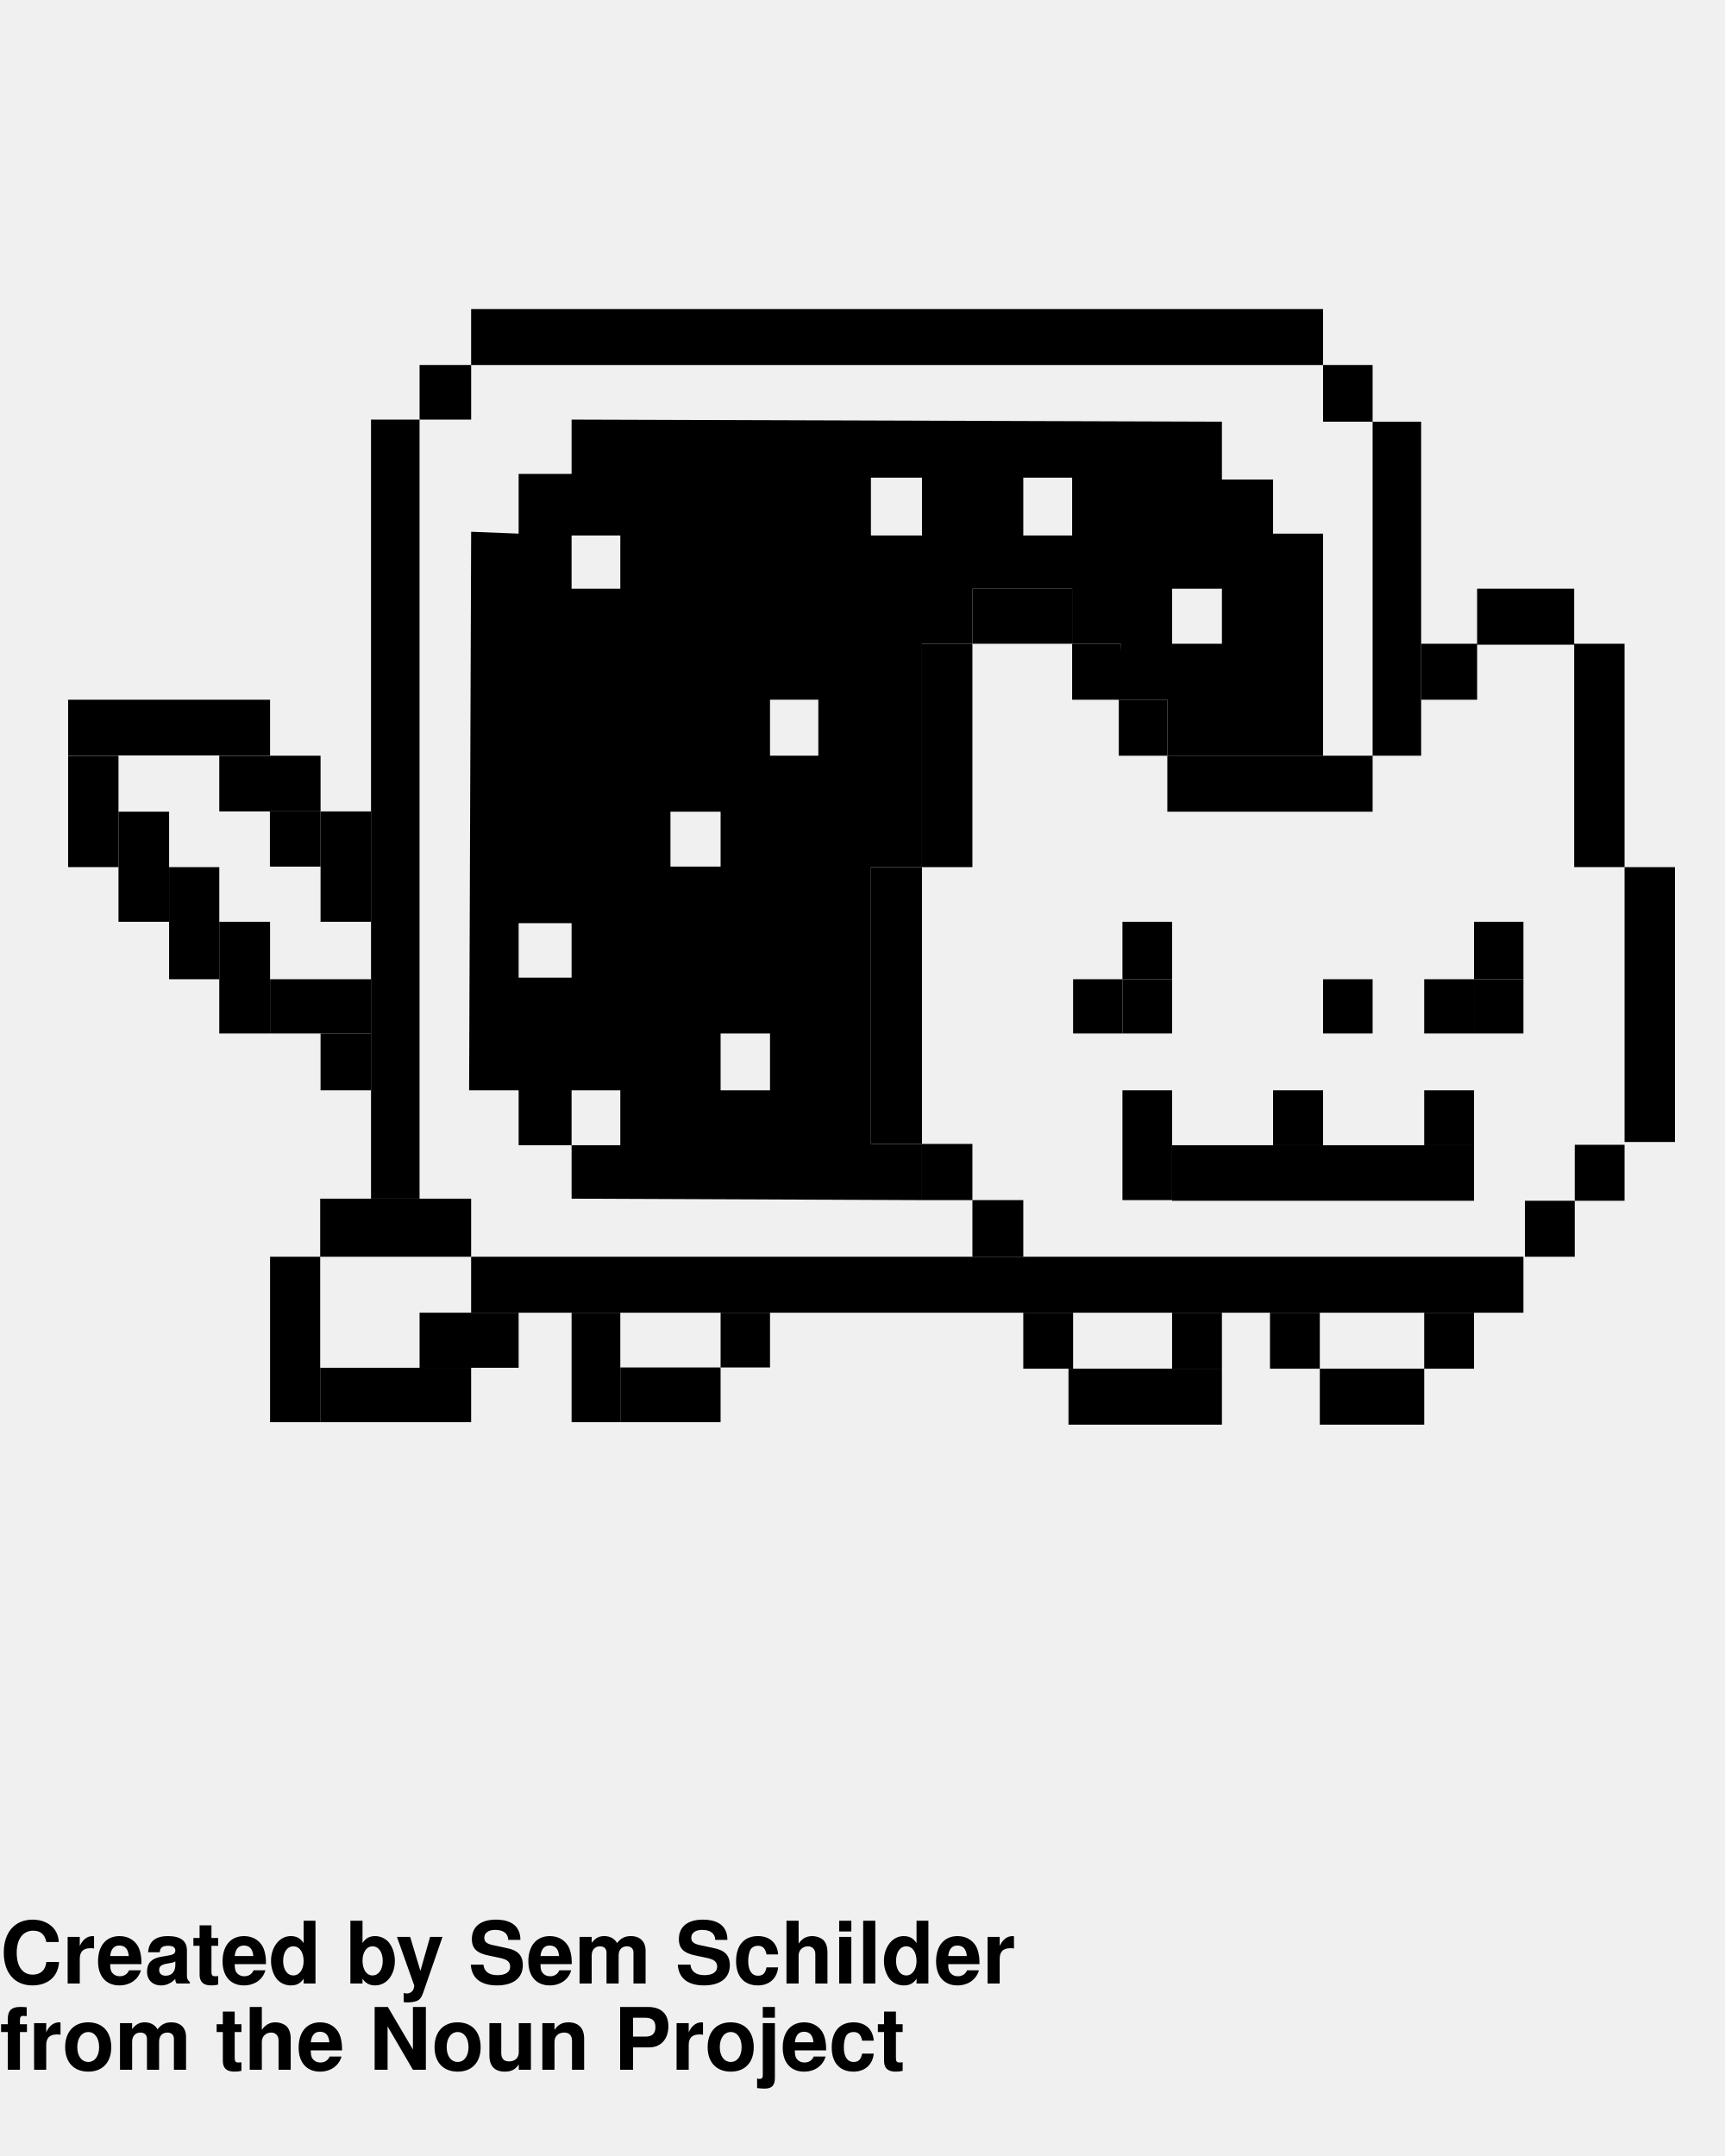
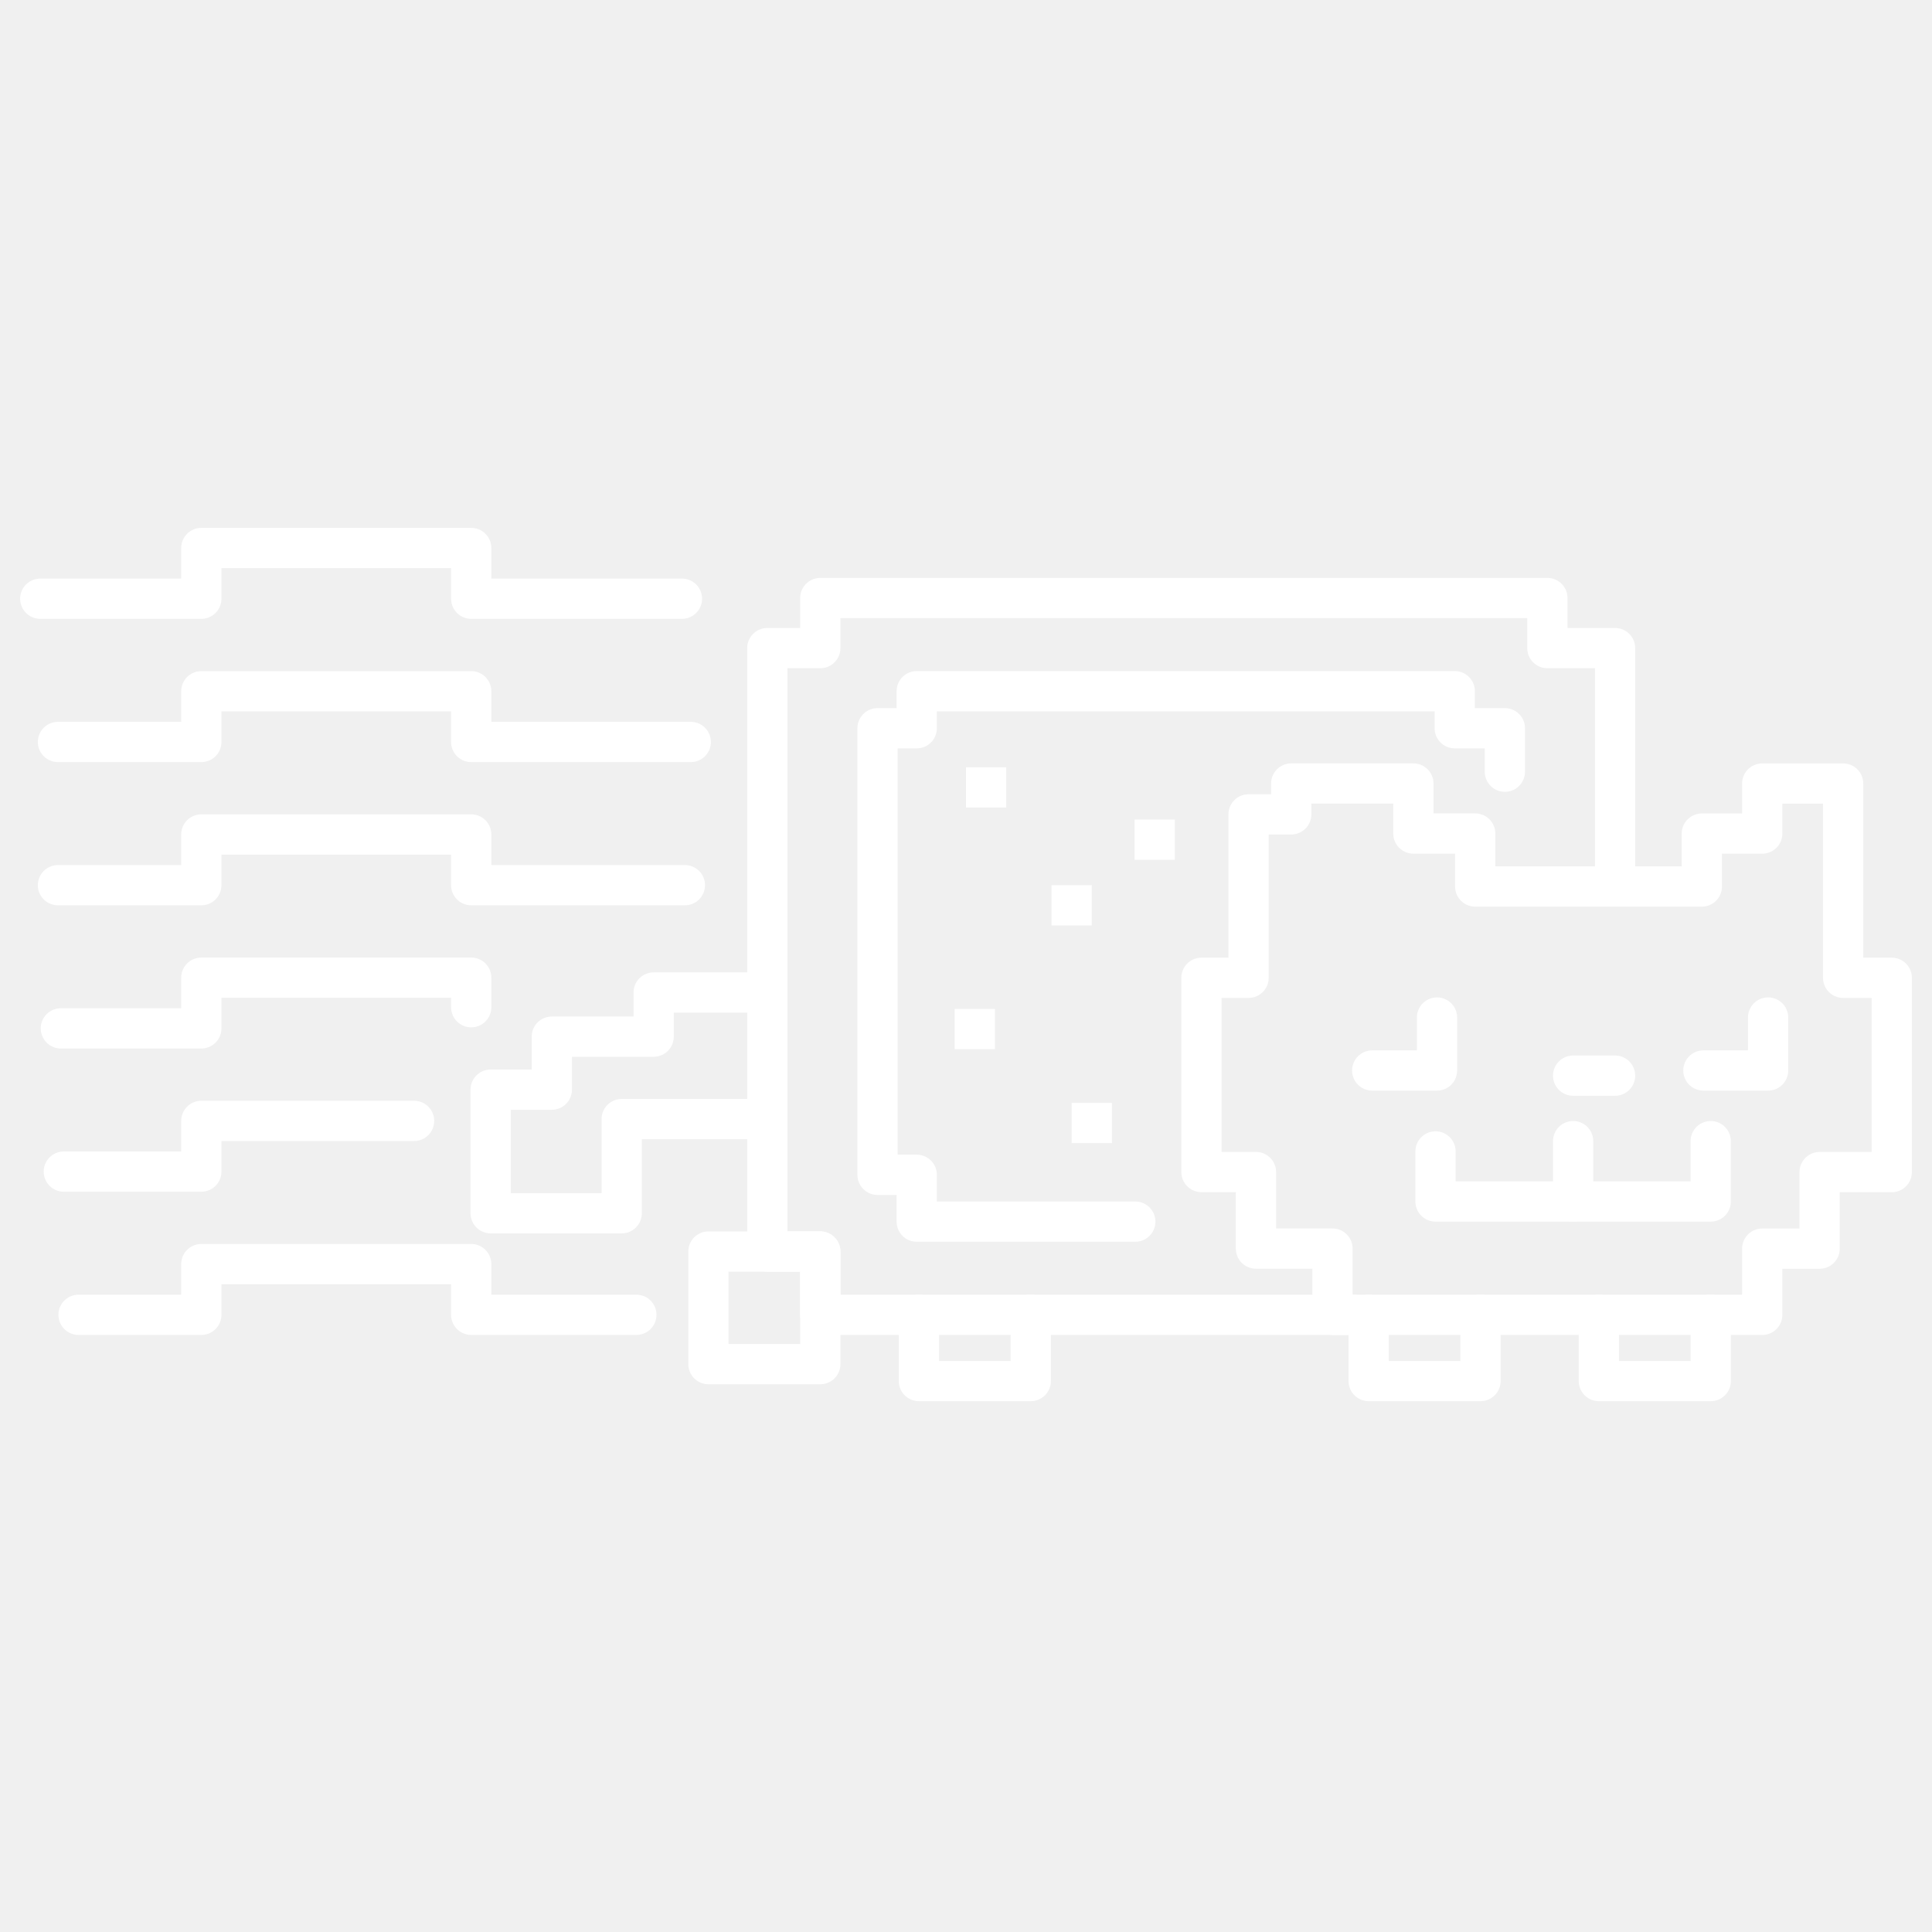
- <svg xmlns="http://www.w3.org/2000/svg" version="1.1" x="0px" y="0px" viewBox="0 0 100 125" enable-background="new 0 0 100 100" xml:space="preserve">
-   <rect x="62.153" y="37.323" fill="#000000" width="2.813" height="3.246" />
-   <rect x="64.858" y="40.569" fill="#000000" width="2.813" height="3.246" />
-   <rect x="67.672" y="43.814" fill="#000000" width="11.9" height="3.246" />
-   <rect x="79.572" y="24.449" fill="#000000" width="2.813" height="19.365" />
-   <rect x="82.386" y="37.323" fill="#000000" width="3.244" height="3.246" />
-   <rect x="85.63" y="34.132" fill="#000000" width="5.627" height="3.246" />
-   <rect x="91.257" y="37.323" fill="#000000" width="2.92" height="12.95" />
-   <rect x="94.177" y="50.274" fill="#000000" width="2.922" height="15.936" />
-   <rect x="91.29" y="66.372" fill="#000000" width="2.887" height="3.245" />
-   <rect x="88.401" y="69.617" fill="#000000" width="2.889" height="3.246" />
-   <rect x="27.312" y="72.863" fill="#000000" width="61.003" height="3.245" />
-   <rect x="73.622" y="76.108" fill="#000000" width="2.889" height="3.246" />
-   <rect x="82.563" y="76.108" fill="#000000" width="2.888" height="3.246" />
-   <rect x="76.511" y="79.354" fill="#000000" width="6.053" height="3.245" />
-   <rect x="61.941" y="79.354" fill="#000000" width="8.895" height="3.245" />
-   <rect x="67.947" y="76.108" fill="#000000" width="2.889" height="3.246" />
-   <rect x="59.321" y="76.108" fill="#000000" width="2.888" height="3.246" />
-   <rect x="27.312" y="17.917" fill="#000000" width="49.387" height="3.246" />
-   <rect x="76.699" y="21.162" fill="#000000" width="2.873" height="3.287" />
-   <rect x="56.372" y="34.132" fill="#000000" width="5.781" height="3.191" />
-   <rect x="53.448" y="37.323" fill="#000000" width="2.924" height="12.951" />
-   <rect x="50.488" y="50.274" fill="#000000" width="2.96" height="16.049" />
-   <rect x="53.448" y="66.323" fill="#000000" width="2.924" height="3.257" />
-   <rect x="56.372" y="69.58" fill="#000000" width="2.949" height="3.283" />
-   <rect x="65.069" y="63.213" fill="#000000" width="2.878" height="6.367" />
-   <rect x="67.947" y="66.397" fill="#000000" width="17.504" height="3.22" />
-   <rect x="82.563" y="63.213" fill="#000000" width="2.888" height="3.185" />
-   <rect x="73.801" y="63.213" fill="#000000" width="2.898" height="3.185" />
-   <rect x="76.699" y="56.774" fill="#000000" width="2.873" height="3.145" />
-   <rect x="82.563" y="56.774" fill="#000000" width="2.888" height="3.145" />
-   <rect x="85.451" y="53.444" fill="#000000" width="2.864" height="3.33" />
-   <rect x="85.451" y="56.774" fill="#000000" width="2.864" height="3.145" />
-   <rect x="65.069" y="53.444" fill="#000000" width="2.878" height="3.33" />
-   <rect x="65.069" y="56.774" fill="#000000" width="2.878" height="3.145" />
-   <rect x="62.209" y="56.774" fill="#000000" width="2.86" height="3.145" />
-   <rect x="21.509" y="24.327" fill="#000000" width="2.813" height="45.169" />
-   <rect x="24.323" y="21.162" fill="#000000" width="2.99" height="3.165" />
-   <rect x="18.562" y="69.496" fill="#000000" width="8.75" height="3.367" />
-   <rect x="15.656" y="72.863" fill="#000000" width="2.906" height="9.591" />
-   <rect x="18.562" y="79.301" fill="#000000" width="8.75" height="3.153" />
-   <rect x="24.323" y="76.108" fill="#000000" width="5.743" height="3.192" />
-   <rect x="33.136" y="76.108" fill="#000000" width="2.824" height="6.346" />
-   <rect x="35.96" y="79.281" fill="#000000" width="5.813" height="3.173" />
-   <rect x="41.774" y="76.108" fill="#000000" width="2.864" height="3.173" />
-   <rect x="3.948" y="40.569" fill="#000000" width="11.708" height="3.229" />
-   <rect x="3.948" y="43.814" fill="#000000" width="2.921" height="6.459" />
-   <rect x="6.869" y="47.06" fill="#000000" width="2.934" height="6.384" />
-   <rect x="9.803" y="50.274" fill="#000000" width="2.909" height="6.5" />
-   <rect x="12.711" y="53.444" fill="#000000" width="2.945" height="6.475" />
-   <rect x="15.656" y="56.774" fill="#000000" width="5.853" height="3.145" />
-   <rect x="18.583" y="59.919" fill="#000000" width="2.926" height="3.294" />
-   <rect x="18.583" y="47.044" fill="#000000" width="2.926" height="6.4" />
-   <rect x="12.711" y="43.814" fill="#000000" width="5.872" height="3.229" />
-   <rect x="15.647" y="47.044" fill="#000000" width="2.936" height="3.2" />
-   <rect x="47.439" y="50.274" fill="none" width="3.049" height="3.17" />
-   <path fill="#000000" d="M73.801,30.94v-3.138h-2.965v-3.354l-37.7-0.122v3.151h-3.07v3.462l-2.753-0.108l-0.118,32.381h2.871v3.185  h3.07v-3.185h2.824v3.185h-2.824v3.099l20.312,0.084v-3.257h-2.96V50.274h2.96V37.323h2.924v-3.191h5.781v3.191h2.813l-0.108,3.246  h2.813v3.246h9.027V30.94H73.801z M33.136,56.682h-3.07v-3.158h3.07V56.682z M35.96,34.132h-2.824v-3.084h2.824V34.132z   M38.867,47.06h2.907v3.184h-2.907V47.06z M44.638,63.213h-2.864v-3.294h2.864V63.213z M47.439,43.814h-2.801v-3.246h2.801V43.814z   M53.448,31.048h-2.96v-3.354h2.96V31.048z M62.153,31.048h-2.832v-3.354h2.832V31.048z M70.836,37.323h-2.889v-3.191h2.889V37.323z  " />
-   <text x="0" y="115" fill="#000000" font-size="5px" font-weight="bold" font-family="'Helvetica Neue', Helvetica, Arial-Unicode, Arial, Sans-serif">Created by Sem Schilder</text>
-   <text x="0" y="120" fill="#000000" font-size="5px" font-weight="bold" font-family="'Helvetica Neue', Helvetica, Arial-Unicode, Arial, Sans-serif">from the Noun Project</text>
+ <svg xmlns="http://www.w3.org/2000/svg" fill="none" viewBox="0 0 48 48" height="48" width="48" id="Nyan-Cat--Streamline-Memes.svg">
+   <path stroke="#ffffff" stroke-linecap="round" stroke-linejoin="round" d="M40.126 22v-5.898h-1.682v-1.244H20.38v1.244h-1.316v14.992h1.316v1.572h13.237" stroke-width="1" />
+   <path stroke="#ffffff" stroke-linecap="round" stroke-linejoin="round" d="m37.388 19.173 0 -1.08h-1.245v-0.92H22.776v0.92h-0.974v11.095h0.974v1.163h5.43" stroke-width="1" />
+   <path stroke="#ffffff" stroke-linecap="round" stroke-linejoin="round" d="M43.782 32.666H33.105v-1.645h-1.901v-1.902H29.85v-4.826h1.17v-4.06h1.06v-0.767h3.035v1.243h1.536v1.316h5.631V20.71h1.5v-1.243h2.01v4.826H47v4.827h-1.792v1.902h-1.426v1.645Z" stroke-width="1" />
+   <path stroke="#ffffff" stroke-linecap="round" stroke-linejoin="round" d="M35.665 28.607v1.244h6.837v-1.5" stroke-width="1" />
+   <path stroke="#ffffff" stroke-linecap="round" stroke-linejoin="round" d="M39.084 29.85v-1.499" stroke-width="1" />
+   <path stroke="#ffffff" stroke-linecap="round" stroke-linejoin="round" d="M34.004 32.666v1.646h2.779v-1.646" stroke-width="1" />
+   <path stroke="#ffffff" stroke-linecap="round" stroke-linejoin="round" d="M39.723 32.666v1.646h2.78v-1.646" stroke-width="1" />
+   <path stroke="#ffffff" stroke-linecap="round" stroke-linejoin="round" d="M22.83 32.666v1.646h2.779v-1.646" stroke-width="1" />
+   <path stroke="#ffffff" stroke-linecap="round" stroke-linejoin="round" d="M17.601 33.891v-2.797h2.779v2.797h-2.779Z" stroke-width="1" />
+   <path stroke="#ffffff" stroke-linecap="round" stroke-linejoin="round" d="M34.092 26.596h1.61V25.28" stroke-width="1" />
+   <path stroke="#ffffff" stroke-linecap="round" stroke-linejoin="round" d="M42.32 26.596h1.608V25.28" stroke-width="1" />
+   <path stroke="#ffffff" stroke-linecap="round" stroke-linejoin="round" d="m39.084 26.724 1.042 0" stroke-width="1" />
+   <path stroke="#ffffff" stroke-linecap="round" stroke-linejoin="round" d="M19.064 24.658H16.24v1.097h-2.53v1.317h-1.52v3.071h3.256v-2.34h3.619" stroke-width="1" />
+   <path stroke="#ffffff" stroke-linecap="round" stroke-linejoin="round" d="M16.943 14.875h-5.236v-1.26H5.002v1.26H1" stroke-width="1" />
+   <path stroke="#ffffff" stroke-linecap="round" stroke-linejoin="round" d="M17.162 18.434h-5.455v-1.26H5.002v1.26H1.44" stroke-width="1" />
+   <path stroke="#ffffff" stroke-linecap="round" stroke-linejoin="round" d="M17.016 21.992h-5.309v-1.26H5.002v1.26H1.44" stroke-width="1" />
+   <path stroke="#ffffff" stroke-linecap="round" stroke-linejoin="round" d="M11.707 25.024v-0.734H5.002v1.26h-3.49" stroke-width="1" />
+   <path stroke="#ffffff" stroke-linecap="round" stroke-linejoin="round" d="M10.288 27.848H5.002v1.26H1.585" stroke-width="1" />
+   <path stroke="#ffffff" stroke-linecap="round" stroke-linejoin="round" d="M15.81 32.666h-4.103v-1.26H5.002v1.26H1.951" stroke-width="1" />
+   <path fill="#ffffff" d="M24 19.063h1v1h-1z" stroke-width="1" />
+   <path fill="#ffffff" d="M23.719 25.066h1v1h-1z" stroke-width="1" />
+   <path fill="#ffffff" d="M26.125 21.992h1v1h-1z" stroke-width="1" />
+   <path fill="#ffffff" d="M26.625 27.401h1v1h-1z" stroke-width="1" />
+   <path fill="#ffffff" d="M28.188 20.361h1v1h-1z" stroke-width="1" />
</svg>
